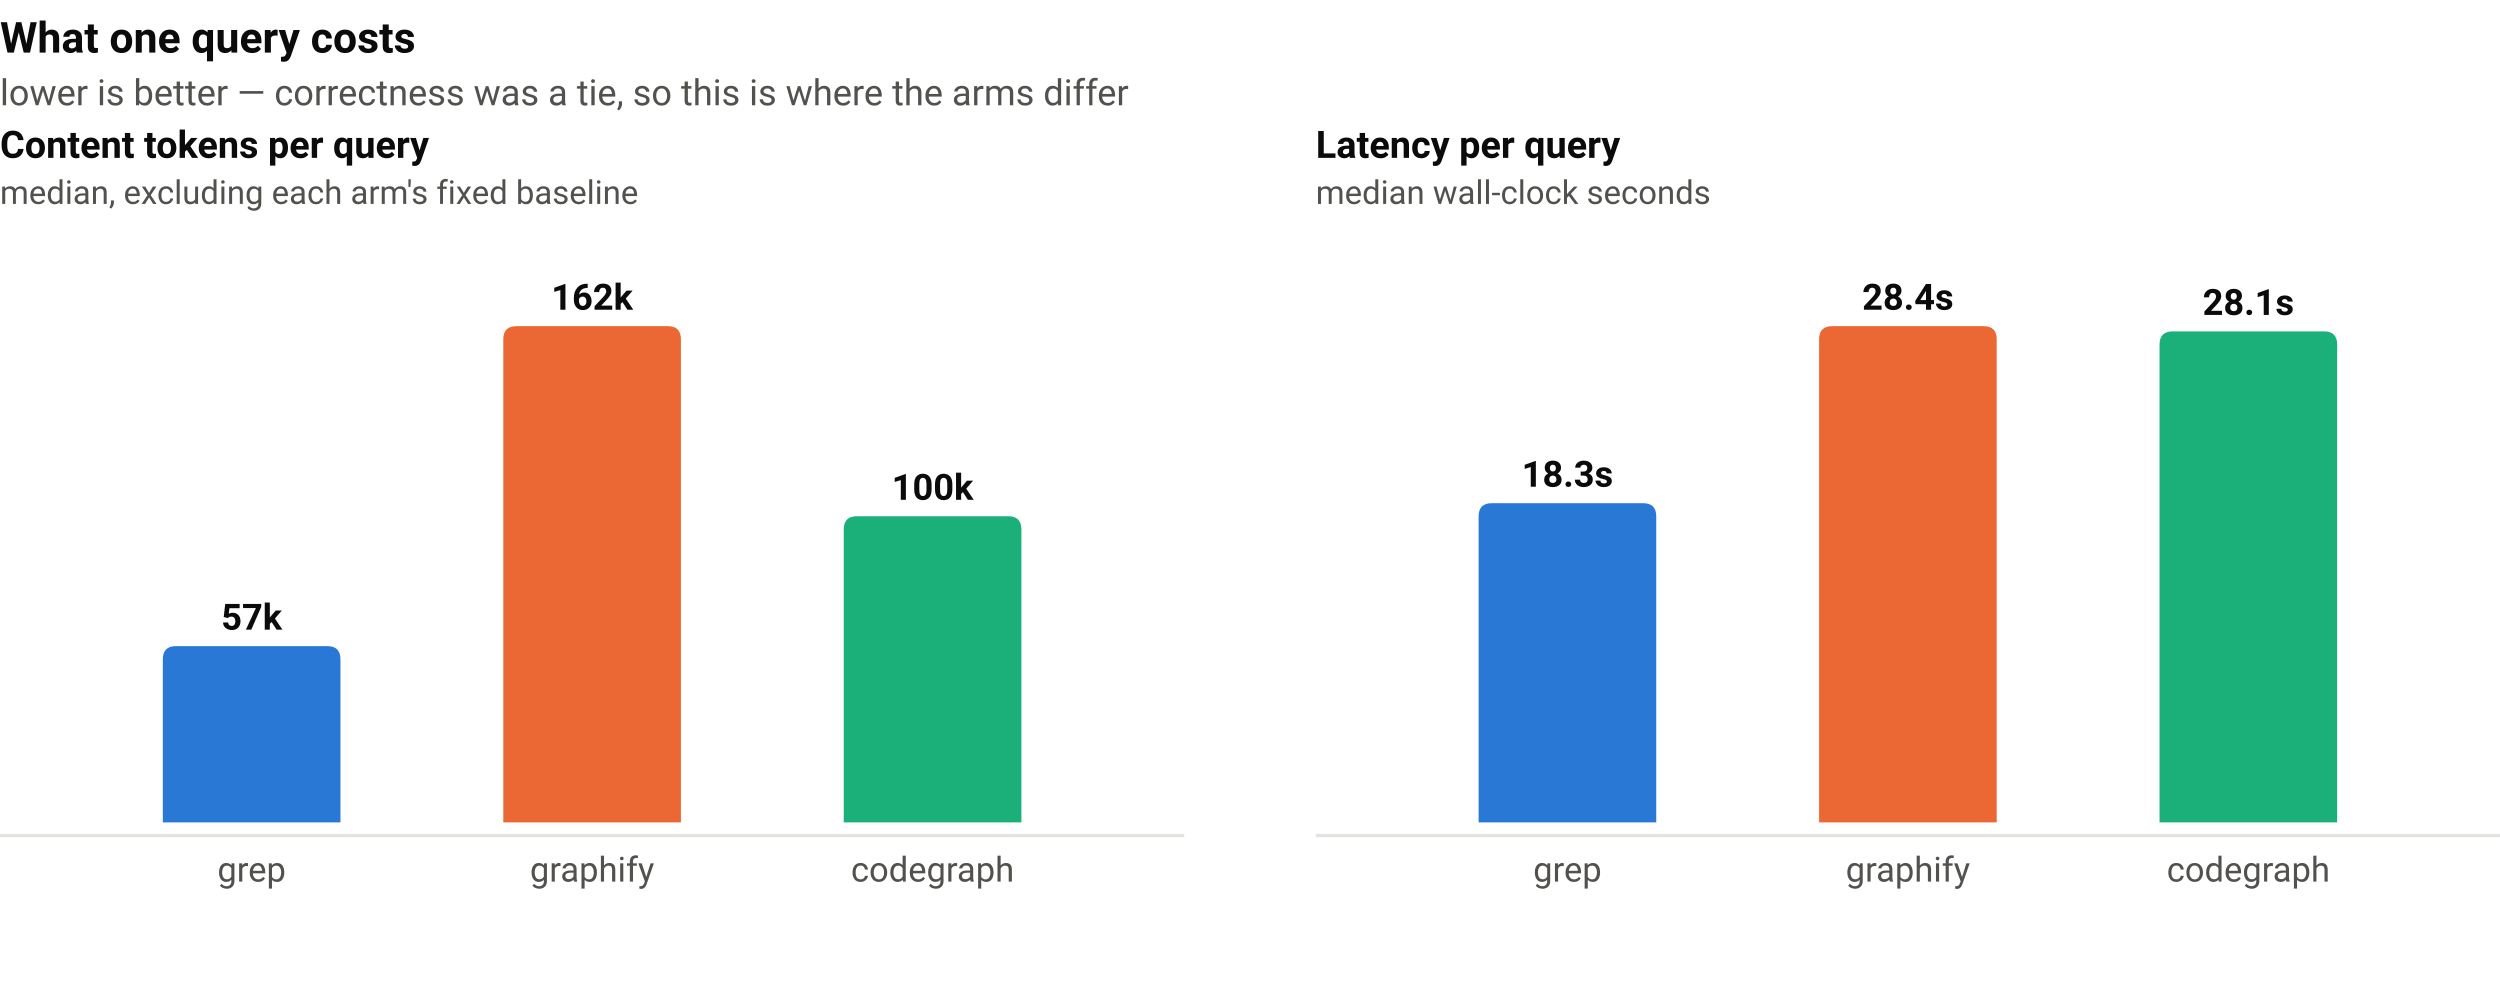
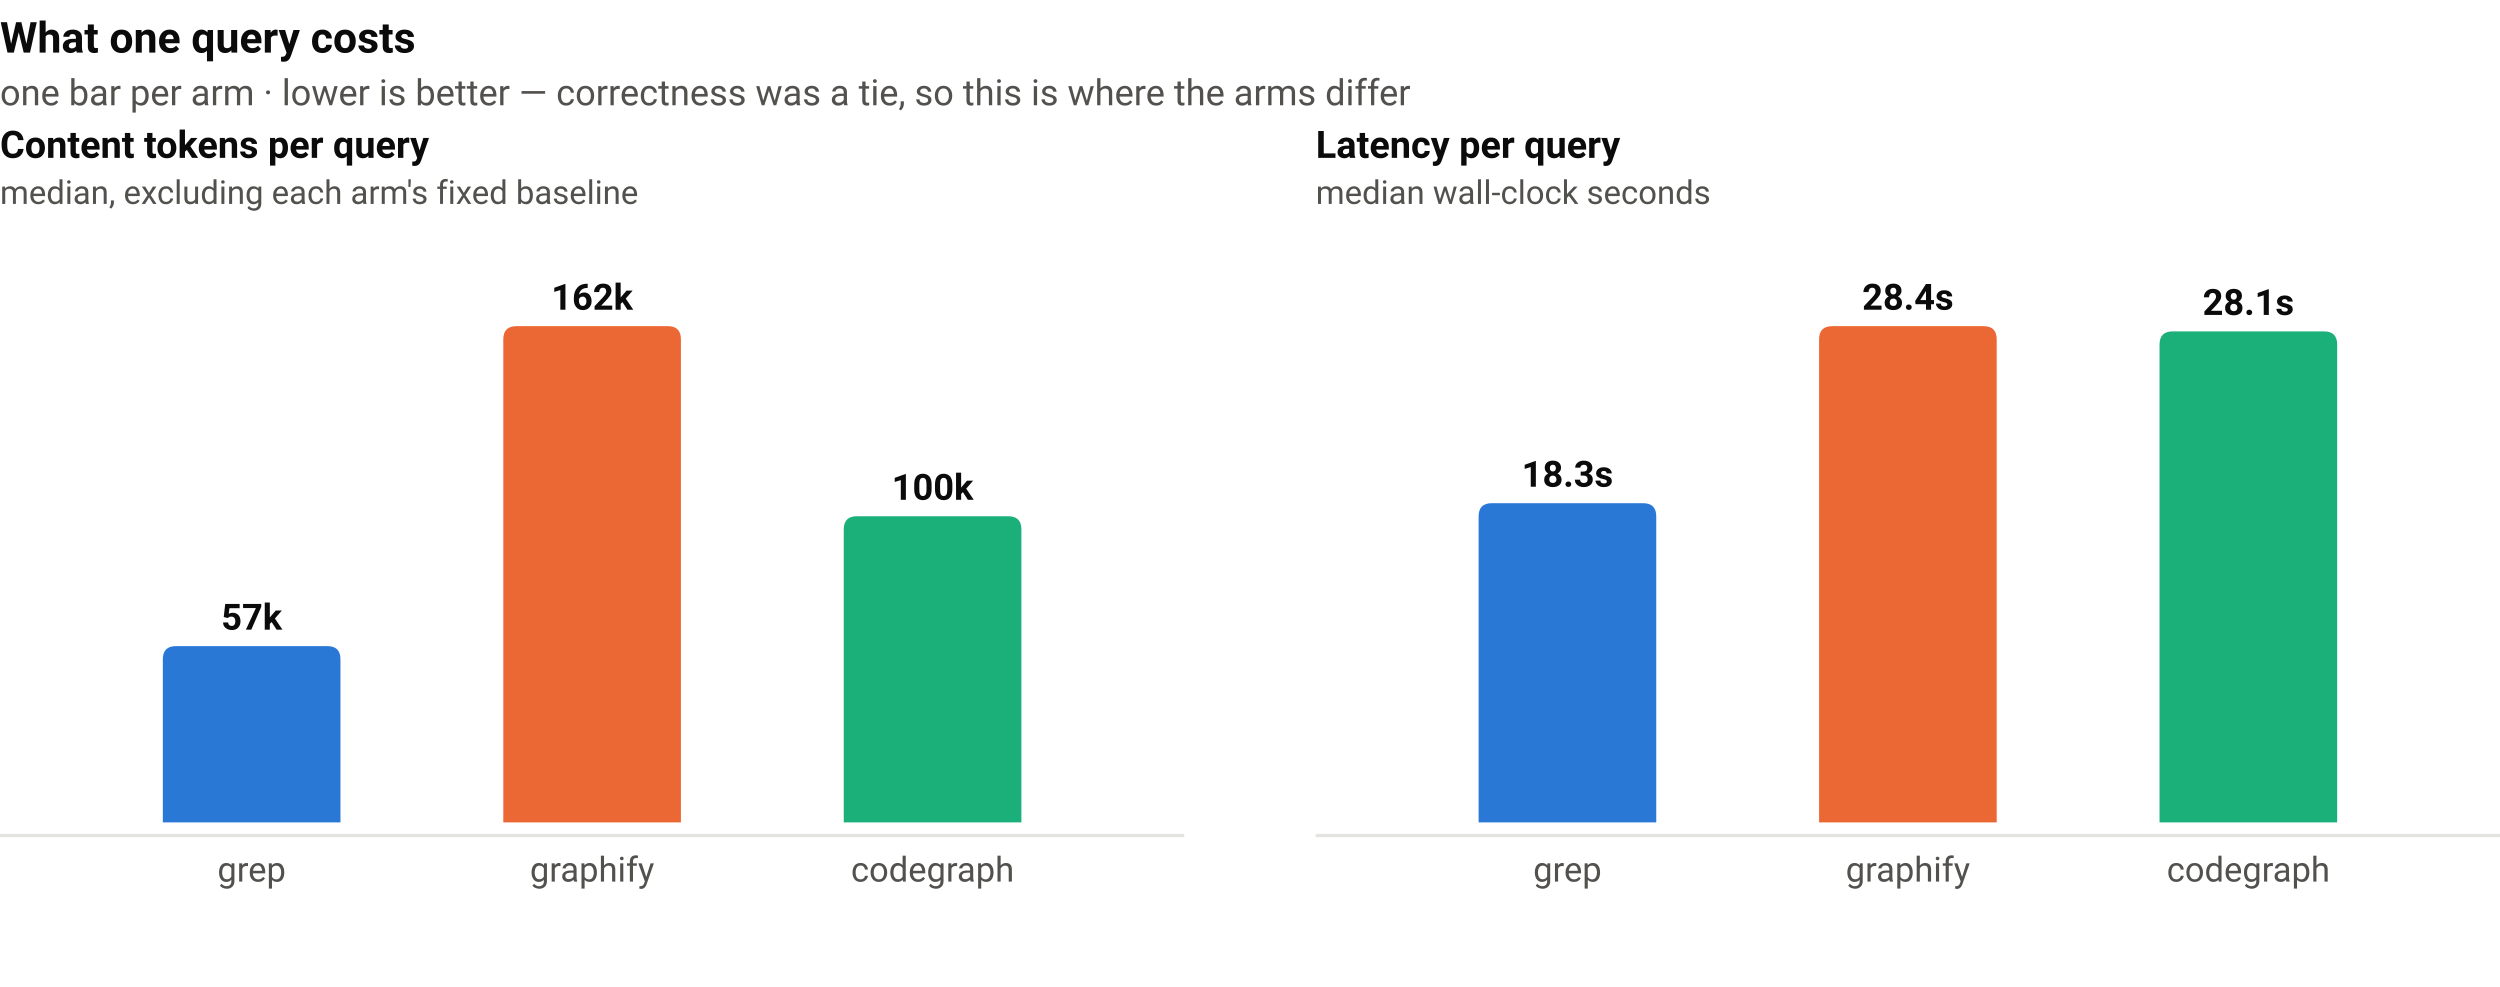
<svg xmlns="http://www.w3.org/2000/svg" width="760" height="300" viewBox="0 0 760 300" font-family="system-ui,-apple-system,Segoe UI,Roboto,sans-serif" role="img">
  <text x="0" y="16" font-size="13" font-weight="600" fill="#0b0b0b">What one query costs</text>
-   <text x="0" y="32" font-size="11" fill="#52514e">lower is better — correctness was a tie, so this is where the arms differ</text>
+   <text x="0" y="32" font-size="11" fill="#52514e">one bar per arm · lower is better — correctness was a tie, so this is where the arms differ</text>
  <text x="0" y="48" font-size="11.5" font-weight="600" fill="#0b0b0b">Content tokens per query</text>
  <text x="0" y="62" font-size="10" fill="#52514e">median, excluding each arm's fixed baseline</text>
  <path d="M49.5 250 L49.5 200.421 Q49.5 196.421 53.5 196.421 L99.5 196.421 Q103.5 196.421 103.5 200.421 L103.5 250 Z" fill="#2a78d6" />
  <text x="76.5" y="191.421" font-size="11" font-weight="600" fill="#0b0b0b" text-anchor="middle">57k</text>
  <text x="76.5" y="268" font-size="10.5" fill="#52514e" text-anchor="middle">grep</text>
  <path d="M153 250 L153 103.153 Q153 99.153 157 99.153 L203 99.153 Q207 99.153 207 103.153 L207 250 Z" fill="#eb6834" />
  <text x="180" y="94.153" font-size="11" font-weight="600" fill="#0b0b0b" text-anchor="middle">162k</text>
  <text x="180" y="268" font-size="10.5" fill="#52514e" text-anchor="middle">graphify</text>
  <path d="M256.5 250 L256.5 160.937 Q256.5 156.937 260.5 156.937 L306.5 156.937 Q310.5 156.937 310.5 160.937 L310.5 250 Z" fill="#1baf7a" />
  <text x="283.5" y="151.937" font-size="11" font-weight="600" fill="#0b0b0b" text-anchor="middle">100k</text>
  <text x="283.5" y="268" font-size="10.5" fill="#52514e" text-anchor="middle">codegraph</text>
  <line x1="0" y1="254" x2="360" y2="254" stroke="#e3e3e0" stroke-width="1" />
  <text x="400" y="48" font-size="11.5" font-weight="600" fill="#0b0b0b">Latency per query</text>
  <text x="400" y="62" font-size="10" fill="#52514e">median wall-clock seconds</text>
  <path d="M449.5 250 L449.5 156.97 Q449.5 152.97 453.5 152.97 L499.5 152.97 Q503.5 152.97 503.5 156.97 L503.5 250 Z" fill="#2a78d6" />
  <text x="476.5" y="147.97" font-size="11" font-weight="600" fill="#0b0b0b" text-anchor="middle">18.3s</text>
  <text x="476.5" y="268" font-size="10.5" fill="#52514e" text-anchor="middle">grep</text>
  <path d="M553 250 L553 103.153 Q553 99.153 557 99.153 L603 99.153 Q607 99.153 607 103.153 L607 250 Z" fill="#eb6834" />
  <text x="580" y="94.153" font-size="11" font-weight="600" fill="#0b0b0b" text-anchor="middle">28.4s</text>
  <text x="580" y="268" font-size="10.5" fill="#52514e" text-anchor="middle">graphify</text>
  <path d="M656.5 250 L656.5 104.743 Q656.5 100.743 660.5 100.743 L706.5 100.743 Q710.5 100.743 710.5 104.743 L710.5 250 Z" fill="#1baf7a" />
  <text x="683.5" y="95.743" font-size="11" font-weight="600" fill="#0b0b0b" text-anchor="middle">28.1s</text>
  <text x="683.5" y="268" font-size="10.5" fill="#52514e" text-anchor="middle">codegraph</text>
  <line x1="400" y1="254" x2="760" y2="254" stroke="#e3e3e0" stroke-width="1" />
</svg>
